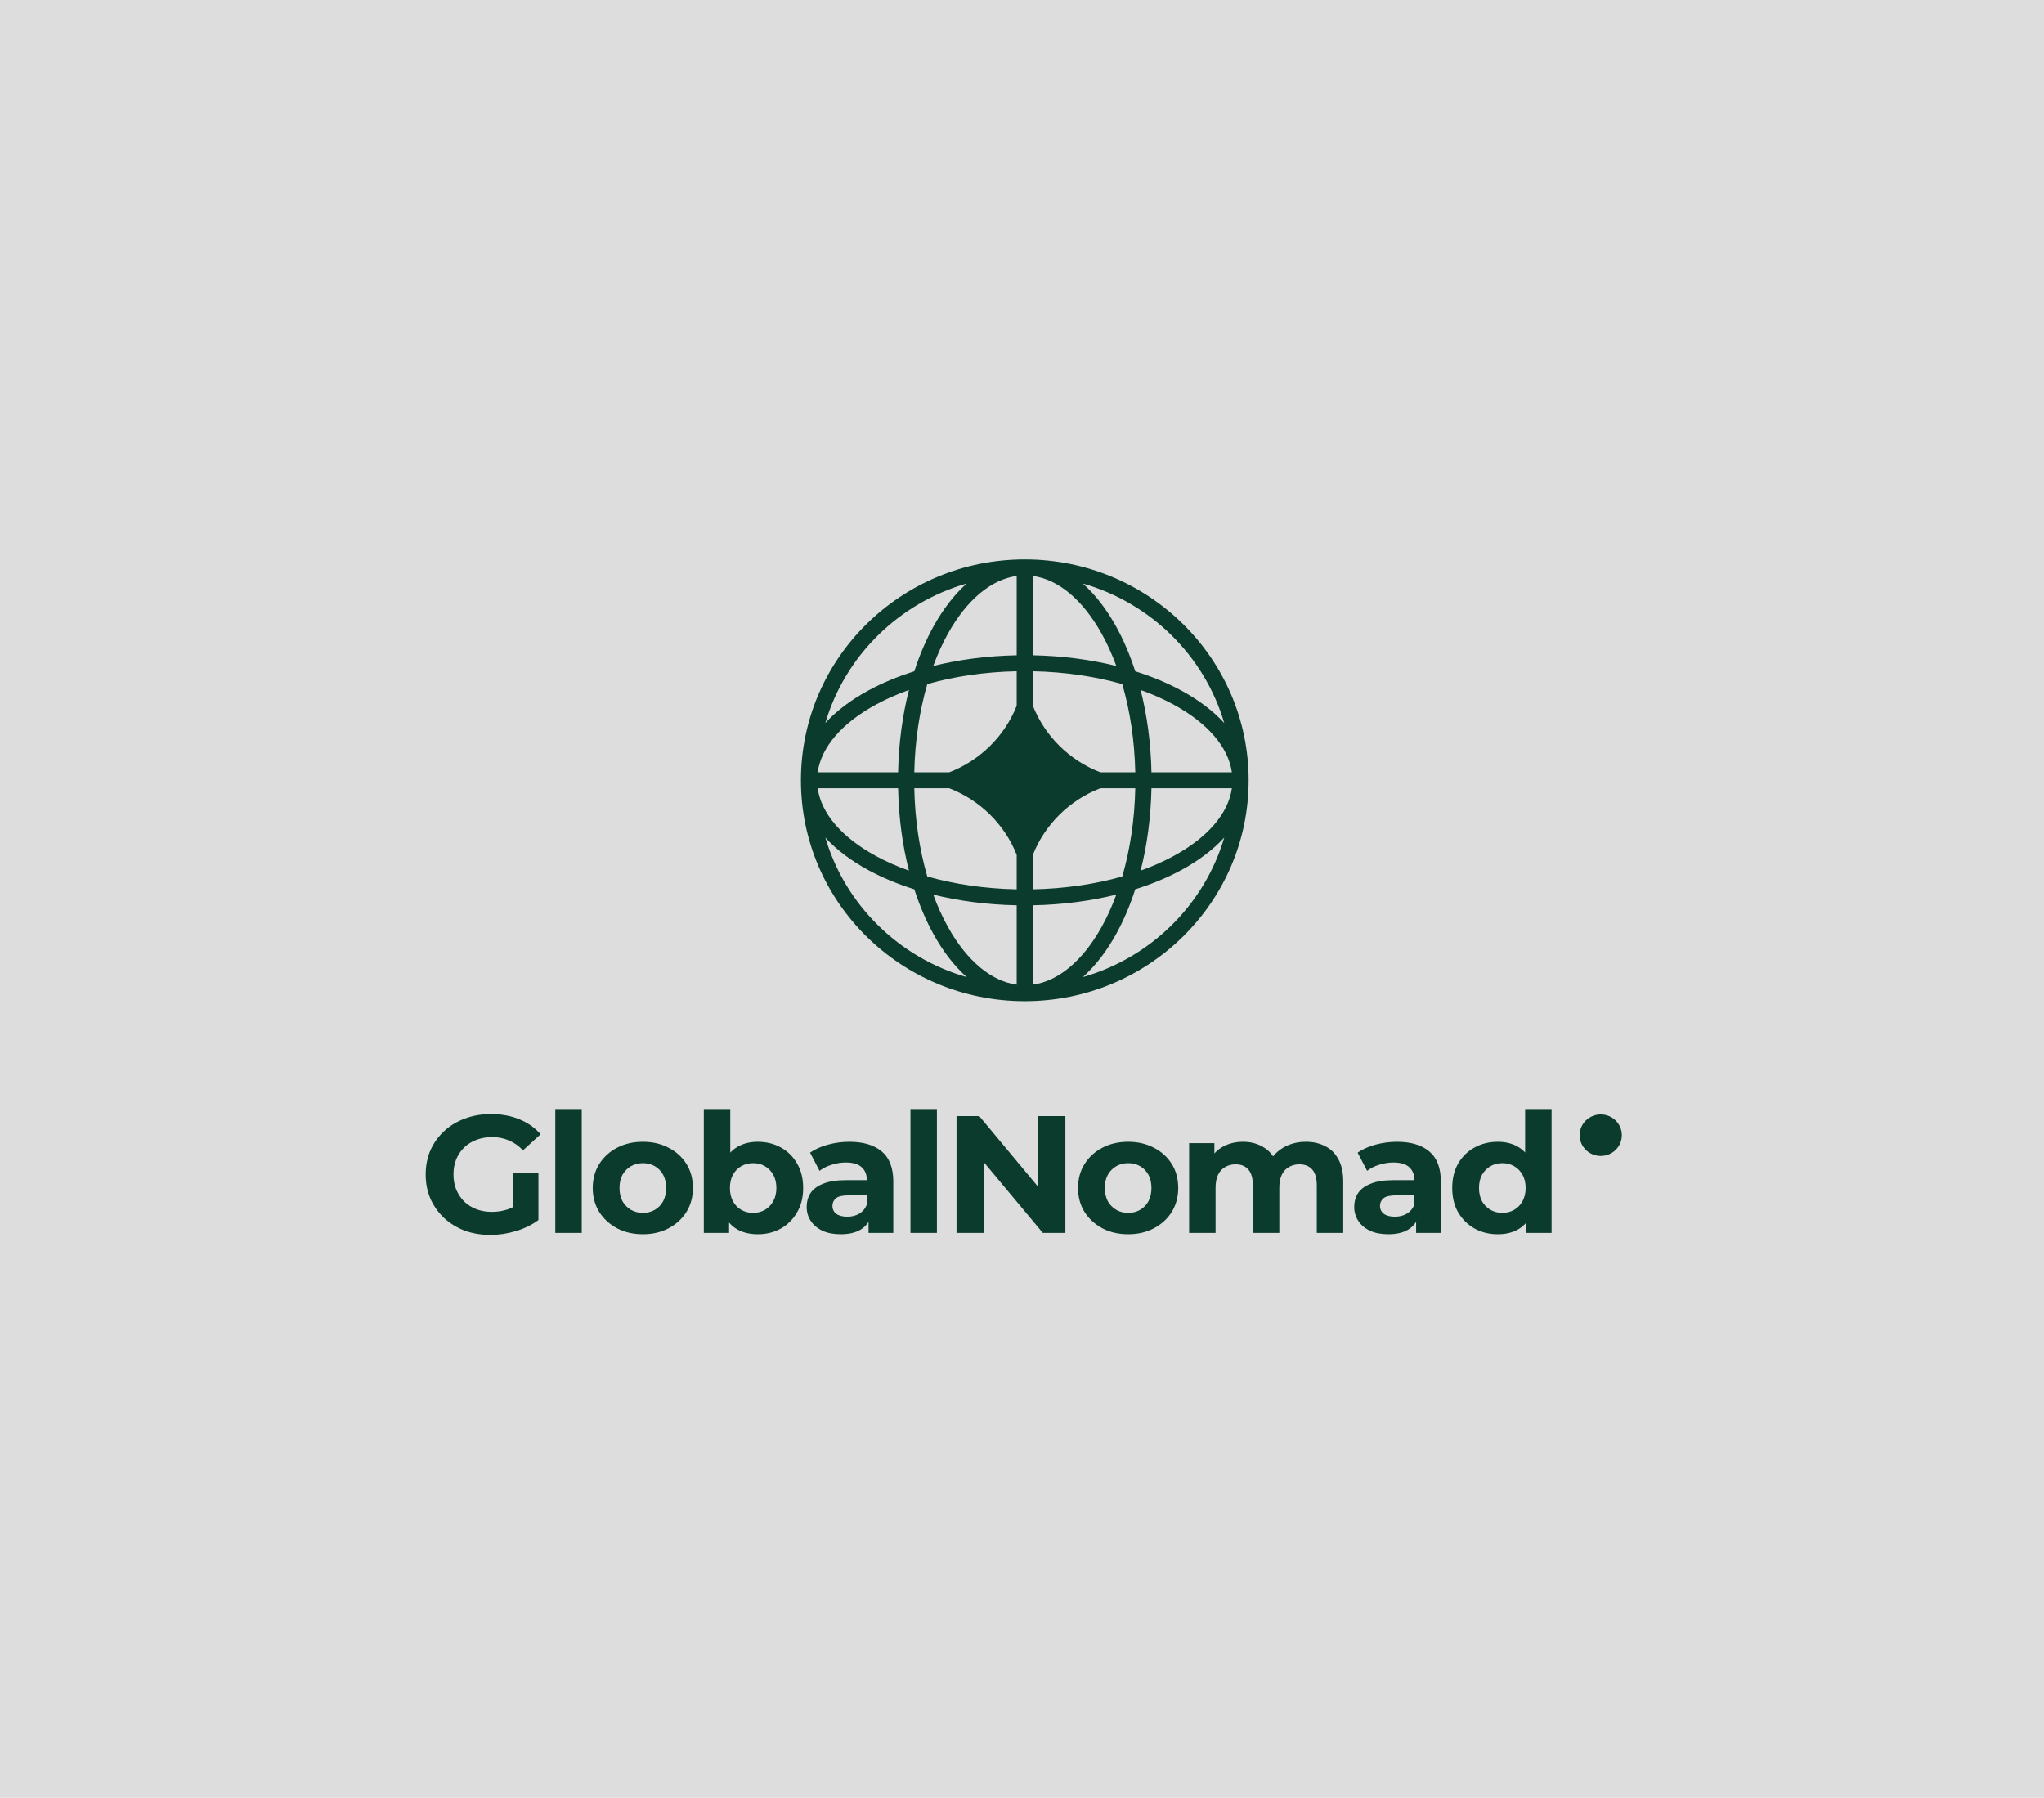
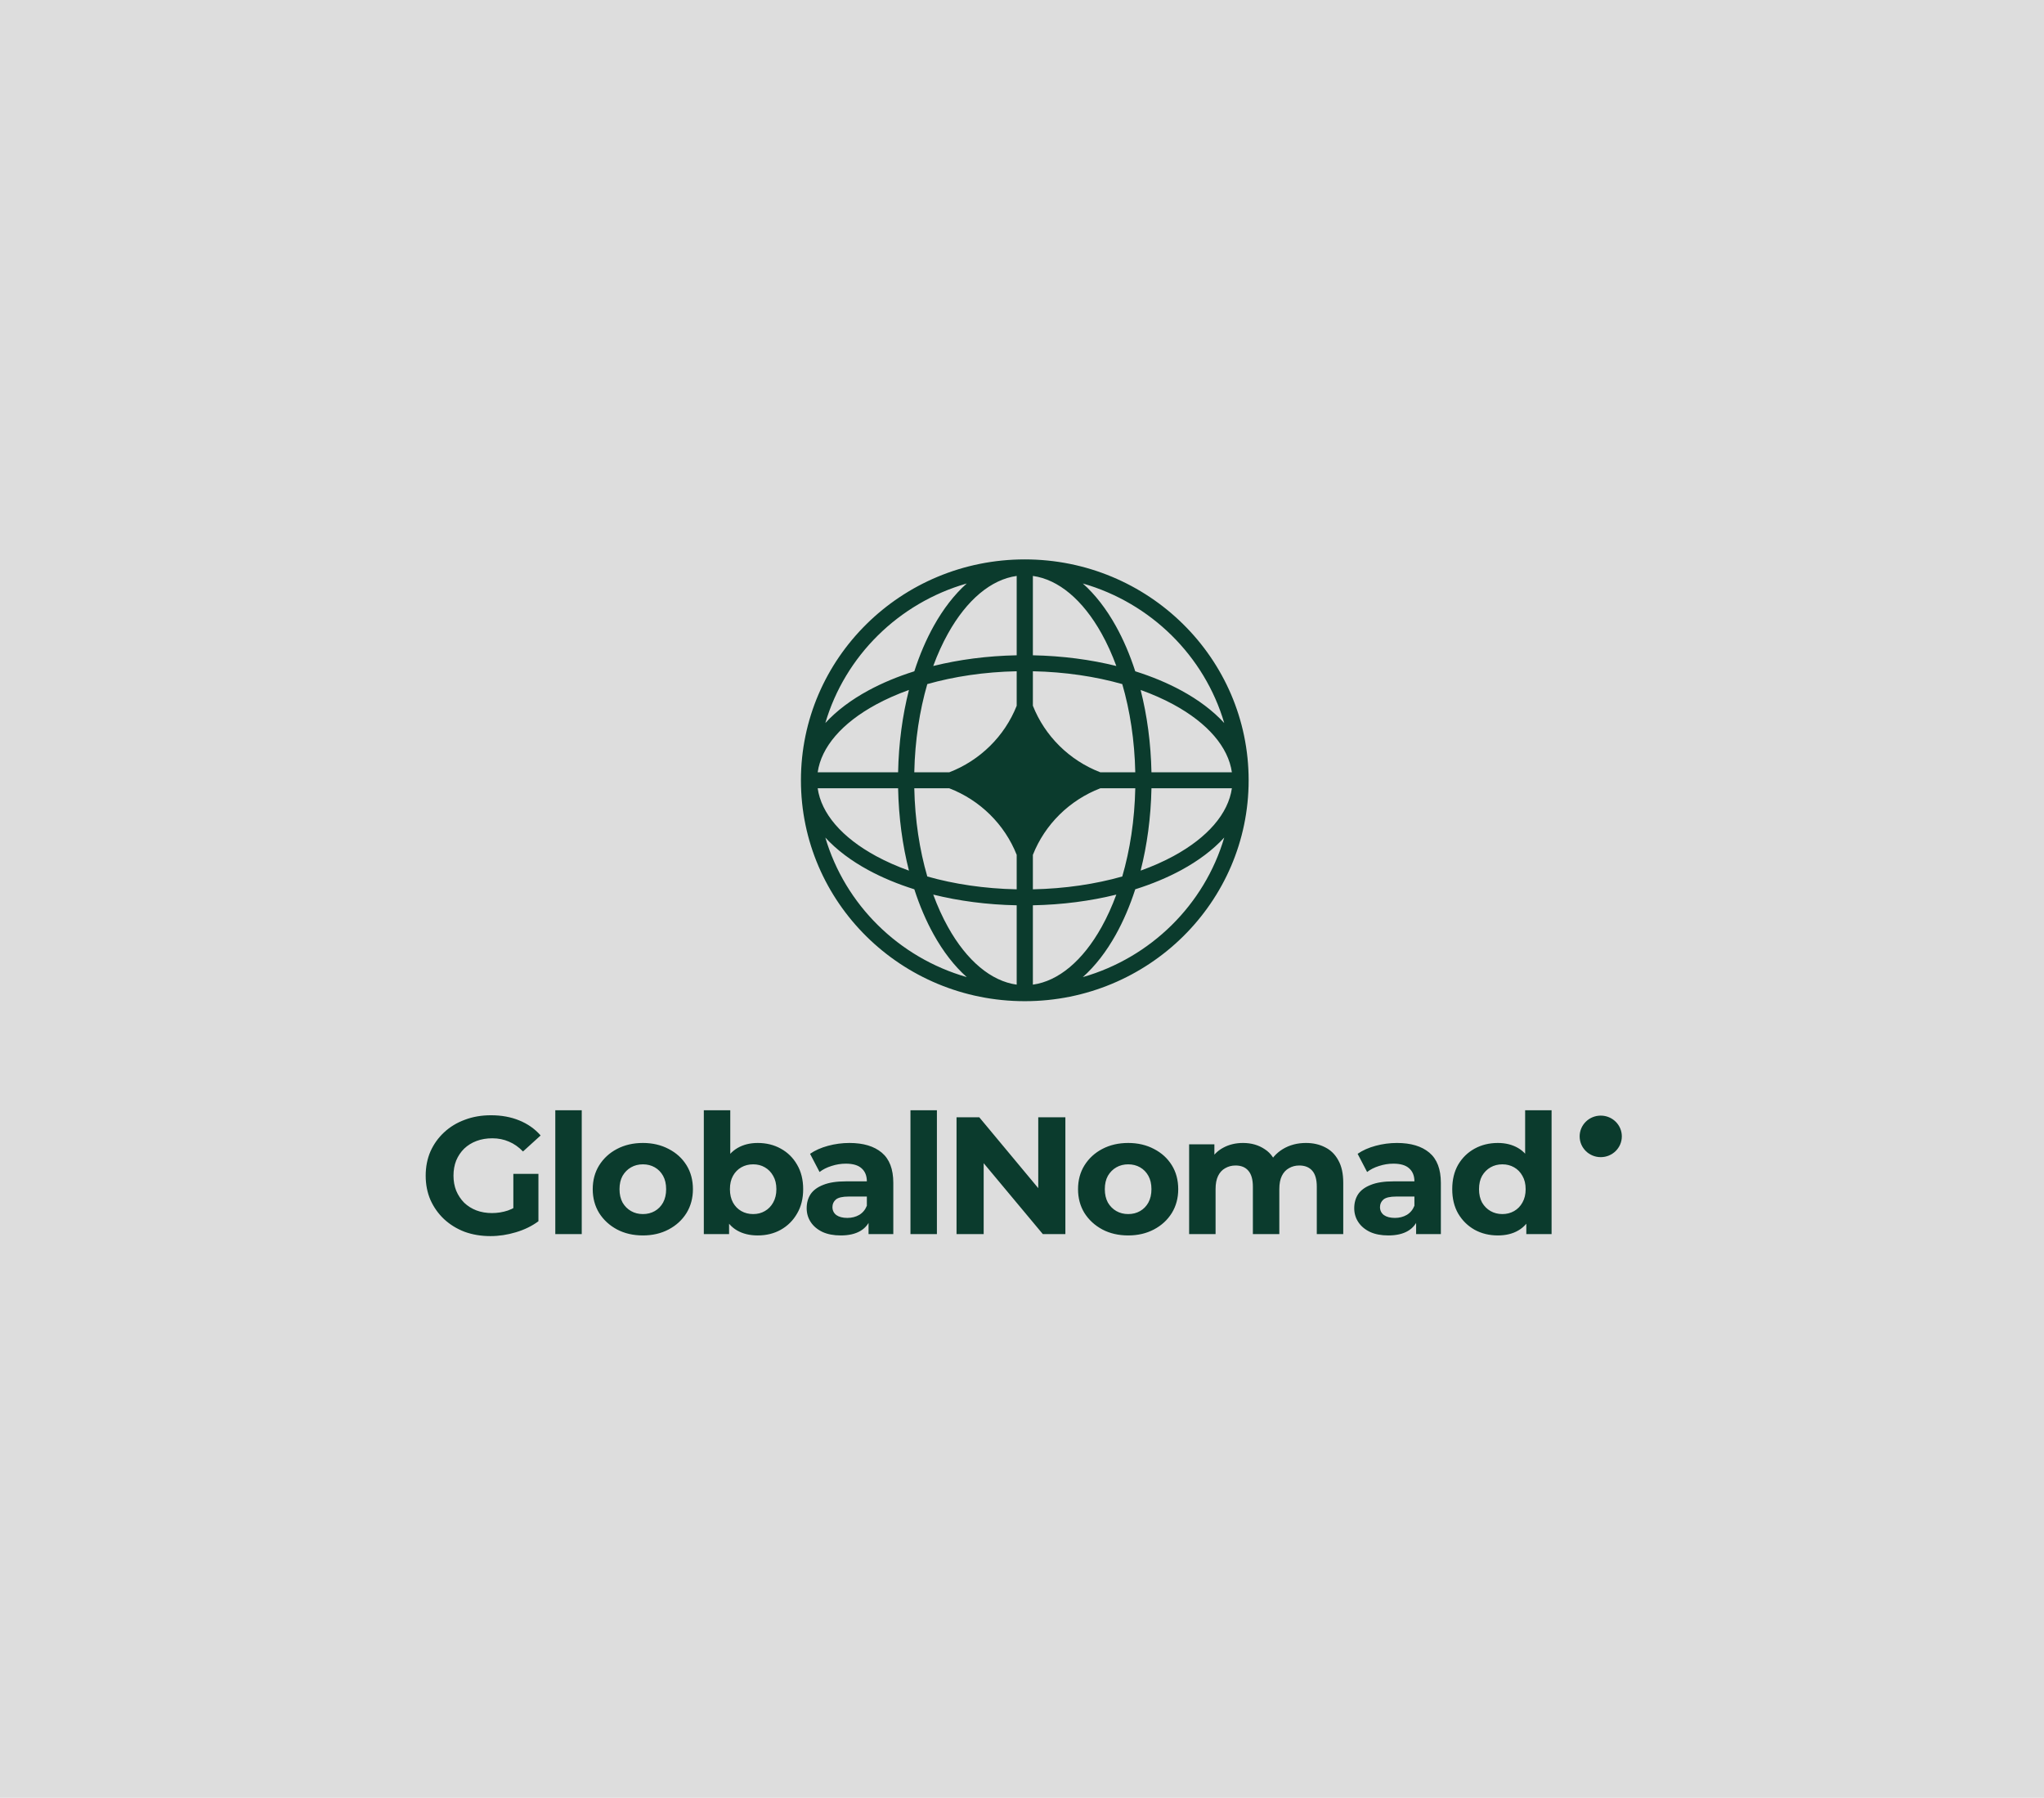
<svg xmlns="http://www.w3.org/2000/svg" width="581" height="511" viewBox="0 0 581 511" fill="none">
  <rect width="581" height="511" fill="#DDDDDD" />
-   <path d="M455.004 328.556C458.319 328.556 460.999 325.913 460.999 322.653C460.999 319.393 458.319 316.75 455.004 316.75C451.694 316.75 449.01 319.393 449.01 322.653C449.01 325.913 451.694 328.556 455.004 328.556Z" fill="#0B3B2D" />
-   <path d="M139.409 350.999C136.742 350.999 134.285 350.588 132.036 349.765C129.819 348.911 127.875 347.709 126.205 346.16C124.566 344.61 123.281 342.791 122.349 340.703C121.45 338.616 121 336.323 121 333.824C121 331.326 121.45 329.032 122.349 326.945C123.281 324.858 124.582 323.039 126.253 321.489C127.923 319.939 129.883 318.753 132.132 317.931C134.381 317.077 136.855 316.65 139.553 316.65C142.541 316.65 145.224 317.14 147.601 318.121C150.011 319.101 152.035 320.524 153.673 322.39L148.662 326.945C147.441 325.68 146.107 324.747 144.662 324.146C143.216 323.513 141.642 323.197 139.939 323.197C138.301 323.197 136.807 323.45 135.457 323.956C134.108 324.462 132.935 325.19 131.939 326.138C130.976 327.087 130.221 328.21 129.674 329.507C129.16 330.804 128.903 332.243 128.903 333.824C128.903 335.374 129.16 336.797 129.674 338.094C130.221 339.391 130.976 340.53 131.939 341.51C132.935 342.459 134.092 343.186 135.409 343.692C136.758 344.198 138.236 344.452 139.843 344.452C141.385 344.452 142.879 344.214 144.324 343.74C145.802 343.234 147.232 342.396 148.613 341.225L153.047 346.776C151.216 348.136 149.079 349.18 146.638 349.907C144.228 350.635 141.818 350.999 139.409 350.999ZM145.915 345.78V333.302H153.047V346.776L145.915 345.78ZM157.841 350.429V315.227H165.359V350.429H157.841ZM182.745 350.809C179.982 350.809 177.524 350.24 175.372 349.101C173.252 347.962 171.565 346.413 170.312 344.452C169.091 342.459 168.481 340.198 168.481 337.667C168.481 335.105 169.091 332.844 170.312 330.883C171.565 328.89 173.252 327.341 175.372 326.233C177.524 325.095 179.982 324.526 182.745 324.526C185.476 324.526 187.918 325.095 190.07 326.233C192.223 327.341 193.909 328.874 195.13 330.835C196.351 332.796 196.961 335.074 196.961 337.667C196.961 340.198 196.351 342.459 195.13 344.452C193.909 346.413 192.223 347.962 190.07 349.101C187.918 350.24 185.476 350.809 182.745 350.809ZM182.745 344.736C183.998 344.736 185.123 344.451 186.119 343.882C187.114 343.313 187.902 342.506 188.48 341.463C189.058 340.387 189.347 339.122 189.347 337.667C189.347 336.181 189.058 334.915 188.48 333.872C187.902 332.828 187.114 332.021 186.119 331.452C185.123 330.883 183.998 330.598 182.745 330.598C181.492 330.598 180.368 330.883 179.372 331.452C178.376 332.021 177.573 332.828 176.962 333.872C176.384 334.915 176.095 336.181 176.095 337.667C176.095 339.122 176.384 340.387 176.962 341.463C177.573 342.506 178.376 343.313 179.372 343.882C180.368 344.451 181.492 344.736 182.745 344.736ZM215.384 350.809C213.102 350.809 211.143 350.334 209.505 349.386C207.866 348.437 206.613 346.997 205.746 345.068C204.878 343.107 204.444 340.64 204.444 337.667C204.444 334.662 204.893 332.195 205.793 330.266C206.724 328.337 208.01 326.898 209.649 325.949C211.287 325 213.199 324.526 215.384 324.526C217.826 324.526 220.009 325.063 221.937 326.138C223.897 327.214 225.439 328.732 226.564 330.693C227.72 332.654 228.299 334.979 228.299 337.667C228.299 340.324 227.72 342.633 226.564 344.594C225.439 346.555 223.897 348.089 221.937 349.196C220.009 350.271 217.826 350.809 215.384 350.809ZM200.058 350.429V315.227H207.577V330.076L207.095 337.62L207.239 345.211V350.429H200.058ZM214.083 344.736C215.335 344.736 216.443 344.451 217.408 343.882C218.404 343.313 219.191 342.506 219.768 341.463C220.38 340.387 220.685 339.122 220.685 337.667C220.685 336.181 220.38 334.915 219.768 333.872C219.191 332.828 218.404 332.021 217.408 331.452C216.443 330.883 215.335 330.598 214.083 330.598C212.83 330.598 211.705 330.883 210.708 331.452C209.713 332.021 208.926 332.828 208.348 333.872C207.769 334.915 207.48 336.181 207.48 337.667C207.48 339.122 207.769 340.387 208.348 341.463C208.926 342.506 209.713 343.313 210.708 343.882C211.705 344.451 212.83 344.736 214.083 344.736ZM246.882 350.429V345.448L246.4 344.357V335.437C246.4 333.856 245.904 332.622 244.907 331.737C243.943 330.851 242.449 330.408 240.426 330.408C239.044 330.408 237.678 330.63 236.329 331.073C235.012 331.484 233.888 332.053 232.957 332.781L230.258 327.609C231.671 326.629 233.373 325.87 235.365 325.332C237.357 324.794 239.382 324.526 241.438 324.526C245.389 324.526 248.458 325.443 250.642 327.277C252.827 329.111 253.919 331.974 253.919 335.864V350.429H246.882ZM238.98 350.809C236.955 350.809 235.221 350.477 233.775 349.813C232.33 349.117 231.222 348.184 230.45 347.013C229.679 345.843 229.294 344.53 229.294 343.076C229.294 341.557 229.663 340.229 230.402 339.09C231.173 337.952 232.378 337.066 234.016 336.434C235.655 335.769 237.791 335.437 240.426 335.437H247.317V339.755H241.244C239.477 339.755 238.257 340.039 237.582 340.609C236.939 341.178 236.619 341.89 236.619 342.744C236.619 343.692 236.988 344.452 237.727 345.021C238.498 345.559 239.542 345.827 240.859 345.827C242.112 345.827 243.236 345.543 244.233 344.973C245.228 344.373 245.951 343.503 246.4 342.364L247.558 345.78C247.012 347.424 246.015 348.674 244.571 349.528C243.125 350.382 241.261 350.809 238.98 350.809ZM258.795 350.429V315.227H266.312V350.429H258.795ZM271.893 350.429V317.219H278.349L298.253 341.13H295.12V317.219H302.83V350.429H296.422L276.471 326.518H279.604V350.429H271.893ZM320.691 350.809C317.927 350.809 315.469 350.24 313.318 349.101C311.199 347.962 309.511 346.413 308.259 344.452C307.036 342.459 306.428 340.198 306.428 337.667C306.428 335.105 307.036 332.844 308.259 330.883C309.511 328.89 311.199 327.341 313.318 326.233C315.469 325.095 317.927 324.526 320.691 324.526C323.421 324.526 325.865 325.095 328.017 326.233C330.168 327.341 331.855 328.874 333.076 330.835C334.297 332.796 334.907 335.074 334.907 337.667C334.907 340.198 334.297 342.459 333.076 344.452C331.855 346.413 330.168 347.962 328.017 349.101C325.865 350.24 323.421 350.809 320.691 350.809ZM320.691 344.736C321.944 344.736 323.07 344.451 324.065 343.882C325.059 343.313 325.847 342.506 326.426 341.463C327.005 340.387 327.294 339.122 327.294 337.667C327.294 336.181 327.005 334.915 326.426 333.872C325.847 332.828 325.059 332.021 324.065 331.452C323.07 330.883 321.944 330.598 320.691 330.598C319.439 330.598 318.312 330.883 317.317 331.452C316.324 332.021 315.519 332.828 314.909 333.872C314.33 334.915 314.041 336.181 314.041 337.667C314.041 339.122 314.33 340.387 314.909 341.463C315.519 342.506 316.324 343.313 317.317 343.882C318.312 344.451 319.439 344.736 320.691 344.736ZM371.209 324.526C373.265 324.526 375.078 324.937 376.656 325.759C378.259 326.55 379.512 327.783 380.413 329.46C381.343 331.104 381.812 333.223 381.812 335.817V350.429H374.293V336.956C374.293 334.899 373.86 333.381 372.993 332.401C372.126 331.421 370.903 330.93 369.33 330.93C368.235 330.93 367.258 331.183 366.391 331.689C365.523 332.164 364.848 332.891 364.366 333.872C363.884 334.852 363.643 336.102 363.643 337.62V350.429H356.126V336.956C356.126 334.899 355.691 333.381 354.824 332.401C353.988 331.421 352.783 330.93 351.211 330.93C350.115 330.93 349.138 331.183 348.271 331.689C347.404 332.164 346.728 332.891 346.246 333.872C345.764 334.852 345.523 336.102 345.523 337.62V350.429H338.006V324.905H345.187V331.879L343.838 329.839C344.736 328.1 346.005 326.787 347.645 325.901C349.314 324.984 351.211 324.526 353.33 324.526C355.706 324.526 357.778 325.126 359.547 326.328C361.344 327.498 362.535 329.301 363.113 331.737L360.462 331.025C361.33 329.032 362.712 327.451 364.607 326.281C366.535 325.111 368.735 324.526 371.209 324.526ZM402.525 350.429V345.448L402.043 344.357V335.437C402.043 333.856 401.545 332.622 400.55 331.737C399.586 330.851 398.092 330.408 396.067 330.408C394.684 330.408 393.321 330.63 391.972 331.073C390.654 331.484 389.527 332.053 388.598 332.781L385.899 327.609C387.311 326.629 389.014 325.87 391.008 325.332C392.997 324.794 395.021 324.526 397.079 324.526C401.032 324.526 404.098 325.443 406.283 327.277C408.467 329.111 409.56 331.974 409.56 335.864V350.429H402.525ZM394.621 350.809C392.598 350.809 390.864 350.477 389.418 349.813C387.971 349.117 386.863 348.184 386.093 347.013C385.32 345.843 384.935 344.53 384.935 343.076C384.935 341.557 385.304 340.229 386.043 339.09C386.814 337.952 388.019 337.066 389.659 336.434C391.296 335.769 393.431 335.437 396.067 335.437H402.958V339.755H396.887C395.118 339.755 393.898 340.039 393.224 340.609C392.58 341.178 392.26 341.89 392.26 342.744C392.26 343.692 392.629 344.452 393.369 345.021C394.139 345.559 395.184 345.827 396.502 345.827C397.754 345.827 398.876 345.543 399.874 344.973C400.869 344.373 401.592 343.503 402.043 342.364L403.199 345.78C402.653 347.424 401.658 348.674 400.212 349.528C398.766 350.382 396.9 350.809 394.621 350.809ZM425.755 350.809C423.314 350.809 421.116 350.271 419.153 349.196C417.196 348.089 415.636 346.555 414.479 344.594C413.356 342.633 412.792 340.324 412.792 337.667C412.792 334.979 413.356 332.654 414.479 330.693C415.636 328.732 417.196 327.214 419.153 326.138C421.116 325.063 423.314 324.526 425.755 324.526C427.941 324.526 429.853 325 431.49 325.949C433.128 326.898 434.399 328.337 435.297 330.266C436.199 332.195 436.647 334.662 436.647 337.667C436.647 340.64 436.214 343.107 435.345 345.068C434.478 346.997 433.225 348.437 431.587 349.386C429.982 350.334 428.038 350.809 425.755 350.809ZM427.057 344.736C428.279 344.736 429.387 344.451 430.382 343.882C431.381 343.313 432.166 342.506 432.743 341.463C433.356 340.387 433.66 339.122 433.66 337.667C433.66 336.181 433.356 334.915 432.743 333.872C432.166 332.828 431.381 332.021 430.382 331.452C429.387 330.883 428.279 330.598 427.057 330.598C425.805 330.598 424.682 330.883 423.683 331.452C422.688 332.021 421.886 332.828 421.275 333.872C420.696 334.915 420.407 336.181 420.407 337.667C420.407 339.122 420.696 340.387 421.275 341.463C421.886 342.506 422.688 343.313 423.683 343.882C424.682 344.451 425.805 344.736 427.057 344.736ZM433.851 350.429V345.211L433.996 337.62L433.515 330.076V315.227H441.032V350.429H433.851Z" fill="#0B3B2D" />
+   <path d="M455.004 328.897C458.319 328.897 460.999 326.254 460.999 322.994C460.999 319.734 458.319 317.091 455.004 317.091C451.694 317.091 449.01 319.734 449.01 322.994C449.01 326.254 451.694 328.897 455.004 328.897Z" fill="#0B3B2D" />
+   <path d="M139.409 351.339C136.742 351.339 134.285 350.928 132.036 350.106C129.819 349.252 127.875 348.05 126.205 346.5C124.566 344.951 123.281 343.132 122.349 341.044C121.45 338.957 121 336.664 121 334.165C121 331.666 121.45 329.373 122.349 327.286C123.281 325.198 124.582 323.38 126.253 321.83C127.923 320.28 129.883 319.094 132.132 318.272C134.381 317.418 136.855 316.991 139.553 316.991C142.541 316.991 145.224 317.481 147.601 318.461C150.011 319.442 152.035 320.865 153.673 322.731L148.662 327.286C147.441 326.021 146.107 325.088 144.662 324.487C143.216 323.854 141.642 323.538 139.939 323.538C138.301 323.538 136.807 323.791 135.457 324.297C134.108 324.803 132.935 325.531 131.939 326.479C130.976 327.428 130.221 328.551 129.674 329.848C129.16 331.145 128.903 332.584 128.903 334.165C128.903 335.715 129.16 337.138 129.674 338.435C130.221 339.732 130.976 340.87 131.939 341.851C132.935 342.8 134.092 343.527 135.409 344.033C136.758 344.539 138.236 344.792 139.843 344.792C141.385 344.792 142.879 344.555 144.324 344.081C145.802 343.575 147.232 342.736 148.613 341.566L153.047 347.117C151.216 348.477 149.079 349.521 146.638 350.248C144.228 350.976 141.818 351.339 139.409 351.339ZM145.915 346.121V333.643H153.047V347.117L145.915 346.121ZM157.841 350.77V315.567H165.359V350.77H157.841ZM182.745 351.15C179.982 351.15 177.524 350.58 175.372 349.442C173.252 348.303 171.565 346.753 170.312 344.792C169.091 342.8 168.481 340.538 168.481 338.008C168.481 335.446 169.091 333.185 170.312 331.224C171.565 329.231 173.252 327.681 175.372 326.574C177.524 325.436 179.982 324.866 182.745 324.866C185.476 324.866 187.918 325.436 190.07 326.574C192.223 327.681 193.909 329.215 195.13 331.176C196.351 333.137 196.961 335.414 196.961 338.008C196.961 340.538 196.351 342.8 195.13 344.792C193.909 346.753 192.223 348.303 190.07 349.442C187.918 350.58 185.476 351.15 182.745 351.15ZM182.745 345.077C183.998 345.077 185.123 344.792 186.119 344.223C187.114 343.654 187.902 342.847 188.48 341.803C189.058 340.728 189.347 339.463 189.347 338.008C189.347 336.521 189.058 335.256 188.48 334.213C187.902 333.169 187.114 332.362 186.119 331.793C185.123 331.224 183.998 330.939 182.745 330.939C181.492 330.939 180.368 331.224 179.372 331.793C178.376 332.362 177.573 333.169 176.962 334.213C176.384 335.256 176.095 336.521 176.095 338.008C176.095 339.463 176.384 340.728 176.962 341.803C177.573 342.847 178.376 343.654 179.372 344.223C180.368 344.792 181.492 345.077 182.745 345.077ZM215.384 351.15C213.102 351.15 211.143 350.675 209.505 349.726C207.866 348.778 206.613 347.338 205.746 345.409C204.878 343.448 204.444 340.981 204.444 338.008C204.444 335.003 204.893 332.536 205.793 330.607C206.724 328.678 208.01 327.238 209.649 326.289C211.287 325.341 213.199 324.866 215.384 324.866C217.826 324.866 220.009 325.404 221.937 326.479C223.897 327.555 225.439 329.073 226.564 331.034C227.72 332.995 228.299 335.32 228.299 338.008C228.299 340.665 227.72 342.974 226.564 344.935C225.439 346.896 223.897 348.43 221.937 349.537C220.009 350.612 217.826 351.15 215.384 351.15ZM200.058 350.77V315.567H207.577V330.417L207.095 337.961L207.239 345.551V350.77H200.058ZM214.083 345.077C215.335 345.077 216.443 344.792 217.408 344.223C218.404 343.654 219.191 342.847 219.768 341.803C220.38 340.728 220.685 339.463 220.685 338.008C220.685 336.521 220.38 335.256 219.768 334.213C219.191 333.169 218.404 332.362 217.408 331.793C216.443 331.224 215.335 330.939 214.083 330.939C212.83 330.939 211.705 331.224 210.708 331.793C209.713 332.362 208.926 333.169 208.348 334.213C207.769 335.256 207.48 336.521 207.48 338.008C207.48 339.463 207.769 340.728 208.348 341.803C208.926 342.847 209.713 343.654 210.708 344.223C211.705 344.792 212.83 345.077 214.083 345.077ZM246.882 350.77V345.789L246.4 344.697V335.778C246.4 334.197 245.904 332.963 244.907 332.078C243.943 331.192 242.449 330.749 240.426 330.749C239.044 330.749 237.678 330.971 236.329 331.413C235.012 331.825 233.888 332.394 232.957 333.121L230.258 327.95C231.671 326.97 233.373 326.211 235.365 325.673C237.357 325.135 239.382 324.866 241.438 324.866C245.389 324.866 248.458 325.784 250.642 327.618C252.827 329.452 253.919 332.315 253.919 336.205V350.77H246.882ZM238.98 351.15C236.955 351.15 235.221 350.818 233.775 350.153C232.33 349.458 231.222 348.524 230.45 347.354C229.679 346.184 229.294 344.871 229.294 343.417C229.294 341.898 229.663 340.57 230.402 339.431C231.173 338.293 232.378 337.407 234.016 336.774C235.655 336.11 237.791 335.778 240.426 335.778H247.317V340.096H241.244C239.477 340.096 238.257 340.38 237.582 340.949C236.939 341.519 236.619 342.23 236.619 343.084C236.619 344.033 236.988 344.792 237.727 345.362C238.498 345.899 239.542 346.168 240.859 346.168C242.112 346.168 243.236 345.884 244.233 345.314C245.228 344.713 245.951 343.844 246.4 342.705L247.558 346.121C247.012 347.765 246.015 349.015 244.571 349.869C243.125 350.723 241.261 351.15 238.98 351.15ZM258.795 350.77V315.567H266.312V350.77H258.795ZM271.893 350.77V317.56H278.349L298.253 341.471H295.12V317.56H302.83V350.77H296.422L276.471 326.859H279.604V350.77H271.893ZM320.691 351.15C317.927 351.15 315.469 350.58 313.318 349.442C311.199 348.303 309.511 346.753 308.259 344.792C307.036 342.8 306.428 340.538 306.428 338.008C306.428 335.446 307.036 333.185 308.259 331.224C309.511 329.231 311.199 327.681 313.318 326.574C315.469 325.436 317.927 324.866 320.691 324.866C323.421 324.866 325.865 325.436 328.017 326.574C330.168 327.681 331.855 329.215 333.076 331.176C334.297 333.137 334.907 335.414 334.907 338.008C334.907 340.538 334.297 342.8 333.076 344.792C331.855 346.753 330.168 348.303 328.017 349.442C325.865 350.58 323.421 351.15 320.691 351.15ZM320.691 345.077C321.944 345.077 323.07 344.792 324.065 344.223C325.059 343.654 325.847 342.847 326.426 341.803C327.005 340.728 327.294 339.463 327.294 338.008C327.294 336.521 327.005 335.256 326.426 334.213C325.847 333.169 325.059 332.362 324.065 331.793C323.07 331.224 321.944 330.939 320.691 330.939C319.439 330.939 318.312 331.224 317.317 331.793C316.324 332.362 315.519 333.169 314.909 334.213C314.33 335.256 314.041 336.521 314.041 338.008C314.041 339.463 314.33 340.728 314.909 341.803C315.519 342.847 316.324 343.654 317.317 344.223C318.312 344.792 319.439 345.077 320.691 345.077ZM371.209 324.866C373.265 324.866 375.078 325.278 376.656 326.1C378.259 326.89 379.512 328.124 380.413 329.8C381.343 331.445 381.812 333.564 381.812 336.158V350.77H374.293V337.296C374.293 335.24 373.86 333.722 372.993 332.742C372.126 331.761 370.903 331.271 369.33 331.271C368.235 331.271 367.258 331.524 366.391 332.03C365.523 332.505 364.848 333.232 364.366 334.213C363.884 335.193 363.643 336.442 363.643 337.961V350.77H356.126V337.296C356.126 335.24 355.691 333.722 354.824 332.742C353.988 331.761 352.783 331.271 351.211 331.271C350.115 331.271 349.138 331.524 348.271 332.03C347.404 332.505 346.728 333.232 346.246 334.213C345.764 335.193 345.523 336.442 345.523 337.961V350.77H338.006V325.246H345.187V332.22L343.838 330.18C344.736 328.44 346.005 327.128 347.645 326.242C349.314 325.325 351.211 324.866 353.33 324.866C355.706 324.866 357.778 325.467 359.547 326.669C361.344 327.839 362.535 329.642 363.113 332.078L360.462 331.366C361.33 329.373 362.712 327.792 364.607 326.622C366.535 325.451 368.735 324.866 371.209 324.866ZM402.525 350.77V345.789L402.043 344.697V335.778C402.043 334.197 401.545 332.963 400.55 332.078C399.586 331.192 398.092 330.749 396.067 330.749C394.684 330.749 393.321 330.971 391.972 331.413C390.654 331.825 389.527 332.394 388.598 333.121L385.899 327.95C387.311 326.97 389.014 326.211 391.008 325.673C392.997 325.135 395.021 324.866 397.079 324.866C401.032 324.866 404.098 325.784 406.283 327.618C408.467 329.452 409.56 332.315 409.56 336.205V350.77H402.525ZM394.621 351.15C392.598 351.15 390.864 350.818 389.418 350.153C387.971 349.458 386.863 348.524 386.093 347.354C385.32 346.184 384.935 344.871 384.935 343.417C384.935 341.898 385.304 340.57 386.043 339.431C386.814 338.293 388.019 337.407 389.659 336.774C391.296 336.11 393.431 335.778 396.067 335.778H402.958V340.096H396.887C395.118 340.096 393.898 340.38 393.224 340.949C392.58 341.519 392.26 342.23 392.26 343.084C392.26 344.033 392.629 344.792 393.369 345.362C394.139 345.899 395.184 346.168 396.502 346.168C397.754 346.168 398.876 345.884 399.874 345.314C400.869 344.713 401.592 343.844 402.043 342.705L403.199 346.121C402.653 347.765 401.658 349.015 400.212 349.869C398.766 350.723 396.9 351.15 394.621 351.15ZM425.755 351.15C423.314 351.15 421.116 350.612 419.153 349.537C417.196 348.43 415.636 346.896 414.479 344.935C413.356 342.974 412.792 340.665 412.792 338.008C412.792 335.32 413.356 332.995 414.479 331.034C415.636 329.073 417.196 327.555 419.153 326.479C421.116 325.404 423.314 324.866 425.755 324.866C427.941 324.866 429.853 325.341 431.49 326.289C433.128 327.238 434.399 328.678 435.297 330.607C436.199 332.536 436.647 335.003 436.647 338.008C436.647 340.981 436.214 343.448 435.345 345.409C434.478 347.338 433.225 348.778 431.587 349.726C429.982 350.675 428.038 351.15 425.755 351.15ZM427.057 345.077C428.279 345.077 429.387 344.792 430.382 344.223C431.381 343.654 432.166 342.847 432.743 341.803C433.356 340.728 433.66 339.463 433.66 338.008C433.66 336.521 433.356 335.256 432.743 334.213C432.166 333.169 431.381 332.362 430.382 331.793C429.387 331.224 428.279 330.939 427.057 330.939C425.805 330.939 424.682 331.224 423.683 331.793C422.688 332.362 421.886 333.169 421.275 334.213C420.696 335.256 420.407 336.521 420.407 338.008C420.407 339.463 420.696 340.728 421.275 341.803C421.886 342.847 422.688 343.654 423.683 344.223C424.682 344.792 425.805 345.077 427.057 345.077ZM433.851 350.77V345.551L433.996 337.961L433.515 330.417V315.567H441.032V350.77H433.851Z" fill="#0B3B2D" />
  <path fill-rule="evenodd" clip-rule="evenodd" d="M291.291 159C326.433 159 354.921 187.109 354.921 221.784C354.921 256.458 326.433 284.567 291.291 284.567C256.15 284.567 227.662 256.458 227.662 221.784C227.662 187.109 256.15 159 291.291 159ZM288.991 163.698C281.733 164.706 274.821 170.461 269.455 180.087C267.899 182.879 266.494 185.964 265.271 189.295C272.566 187.485 280.581 186.419 288.991 186.254V163.698ZM259.893 190.803C261.415 186.09 263.276 181.754 265.425 177.9C268.085 173.128 271.241 169.008 274.798 165.843C255.458 171.385 240.214 186.426 234.597 205.509C237.804 202 241.981 198.885 246.817 196.261C250.723 194.141 255.117 192.304 259.893 190.803ZM258.364 196.108C256.531 203.307 255.45 211.215 255.283 219.514H232.423C233.445 212.352 239.278 205.532 249.033 200.238C251.863 198.702 254.989 197.316 258.364 196.108ZM259.884 219.514C260.074 210.457 261.395 201.955 263.581 194.442C271.195 192.285 279.813 190.981 288.991 190.793V200.597C285.567 209.246 278.583 216.137 269.817 219.514H259.884ZM255.283 224.053H232.423C233.445 231.216 239.278 238.035 249.033 243.33C251.863 244.865 254.989 246.251 258.364 247.459C256.531 240.26 255.45 232.352 255.283 224.053ZM263.581 249.125C261.395 241.613 260.074 233.11 259.884 224.053H269.817C278.583 227.43 285.568 234.321 288.991 242.971V252.774C279.813 252.587 271.195 251.282 263.581 249.125ZM259.893 252.765C255.117 251.263 250.723 249.426 246.817 247.307C241.981 244.682 237.804 241.567 234.597 238.058C240.214 257.141 255.458 272.182 274.798 277.724C271.241 274.559 268.085 270.439 265.425 265.667C263.276 261.813 261.415 257.478 259.893 252.765ZM288.991 279.869C281.733 278.861 274.821 273.106 269.455 263.48C267.899 260.688 266.494 257.603 265.271 254.273C272.566 256.082 280.581 257.148 288.991 257.313V279.869ZM307.785 277.724C311.341 274.559 314.499 270.439 317.158 265.667C319.306 261.813 321.168 257.478 322.69 252.765C327.466 251.263 331.86 249.426 335.766 247.307C340.602 244.682 344.779 241.567 347.986 238.058C342.369 257.141 327.125 272.182 307.785 277.724ZM317.312 254.273C316.088 257.603 314.684 260.688 313.128 263.48C307.763 273.106 300.85 278.861 293.591 279.869V257.313C302.002 257.148 310.017 256.082 317.312 254.273ZM324.218 247.459C327.593 246.251 330.72 244.865 333.55 243.33C343.305 238.035 349.138 231.216 350.159 224.053H327.3C327.132 232.352 326.052 240.26 324.218 247.459ZM322.699 224.053C322.509 233.11 321.187 241.613 319.002 249.125C311.388 251.282 302.77 252.587 293.591 252.774V242.978C297.014 234.325 304 227.431 312.769 224.053H322.699ZM327.3 219.514H350.159C349.138 212.352 343.305 205.532 333.55 200.238C330.72 198.702 327.593 197.316 324.218 196.108C326.052 203.307 327.132 211.215 327.3 219.514ZM319.002 194.442C321.187 201.955 322.509 210.457 322.699 219.514H312.769C304 216.136 297.014 209.242 293.591 200.59V190.793C302.77 190.981 311.388 192.285 319.002 194.442ZM322.69 190.803C327.466 192.304 331.86 194.141 335.766 196.261C340.602 198.885 344.779 202 347.986 205.509C342.369 186.426 327.125 171.385 307.785 165.843C311.341 169.008 314.499 173.128 317.158 177.9C319.306 181.754 321.168 186.09 322.69 190.803ZM293.591 163.698C300.85 164.706 307.763 170.461 313.128 180.087C314.684 182.879 316.088 185.964 317.312 189.295C310.017 187.485 302.002 186.419 293.591 186.254V163.698Z" fill="#0B3B2D" />
</svg>
